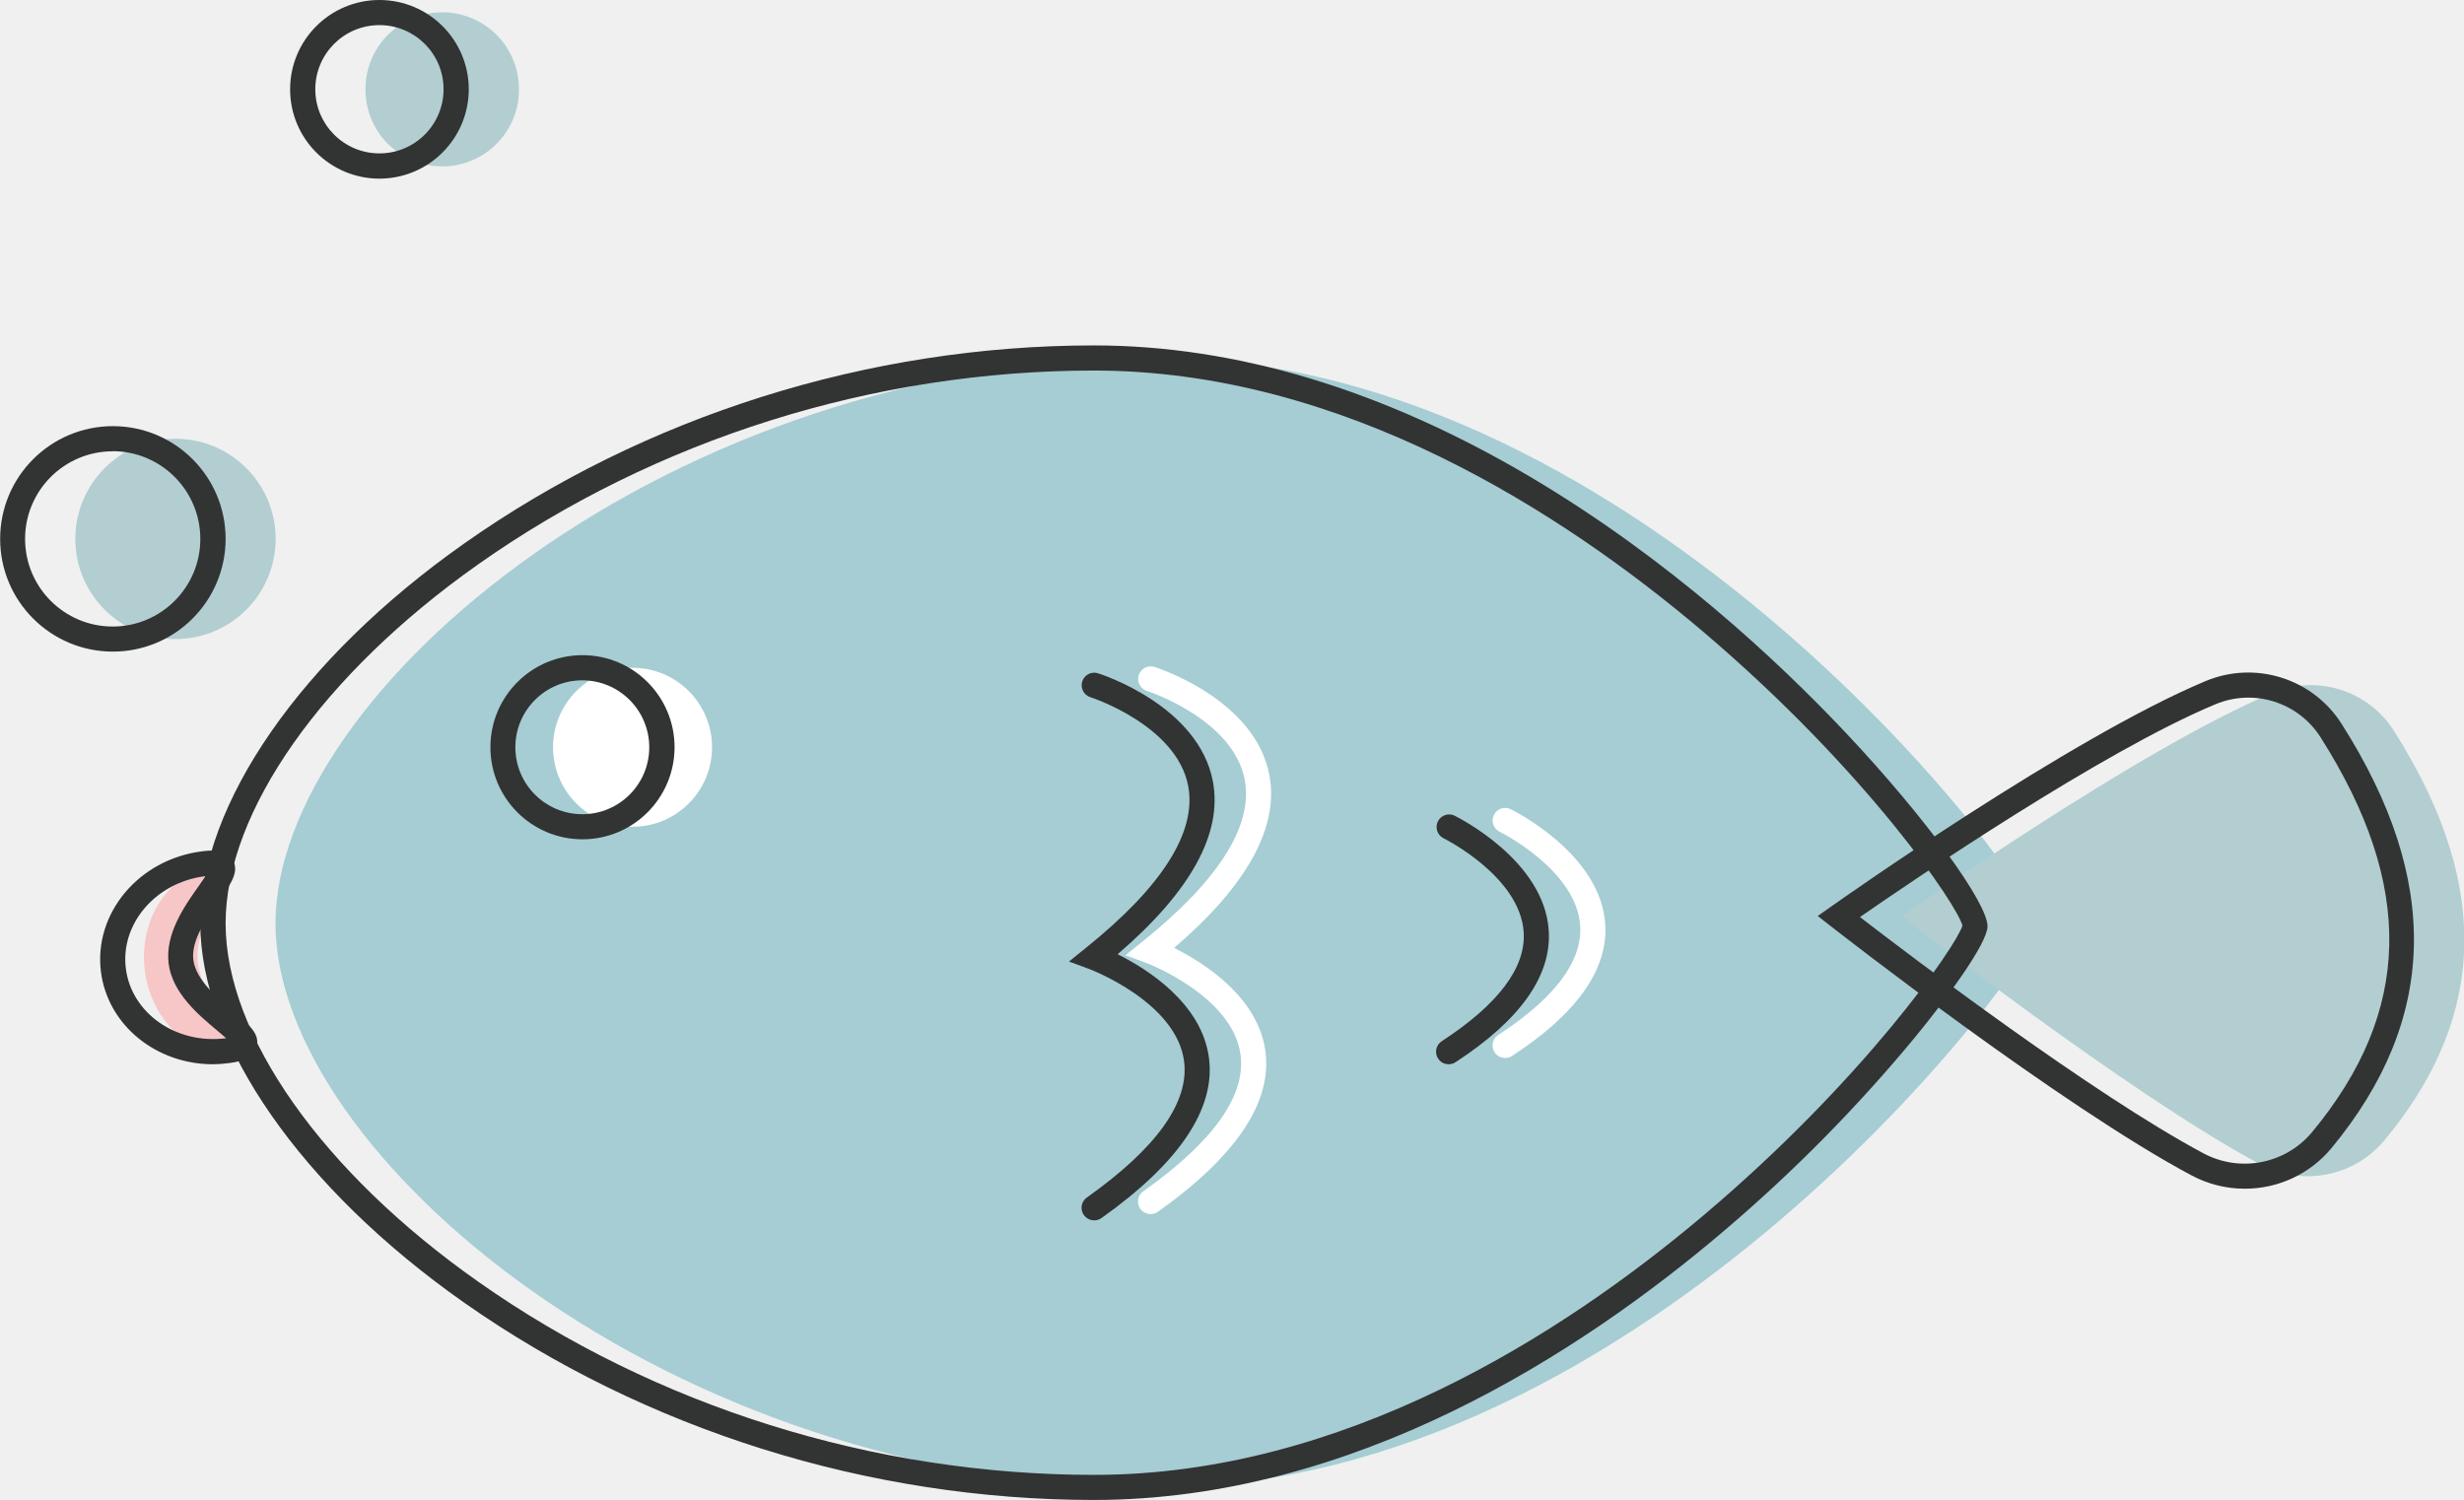
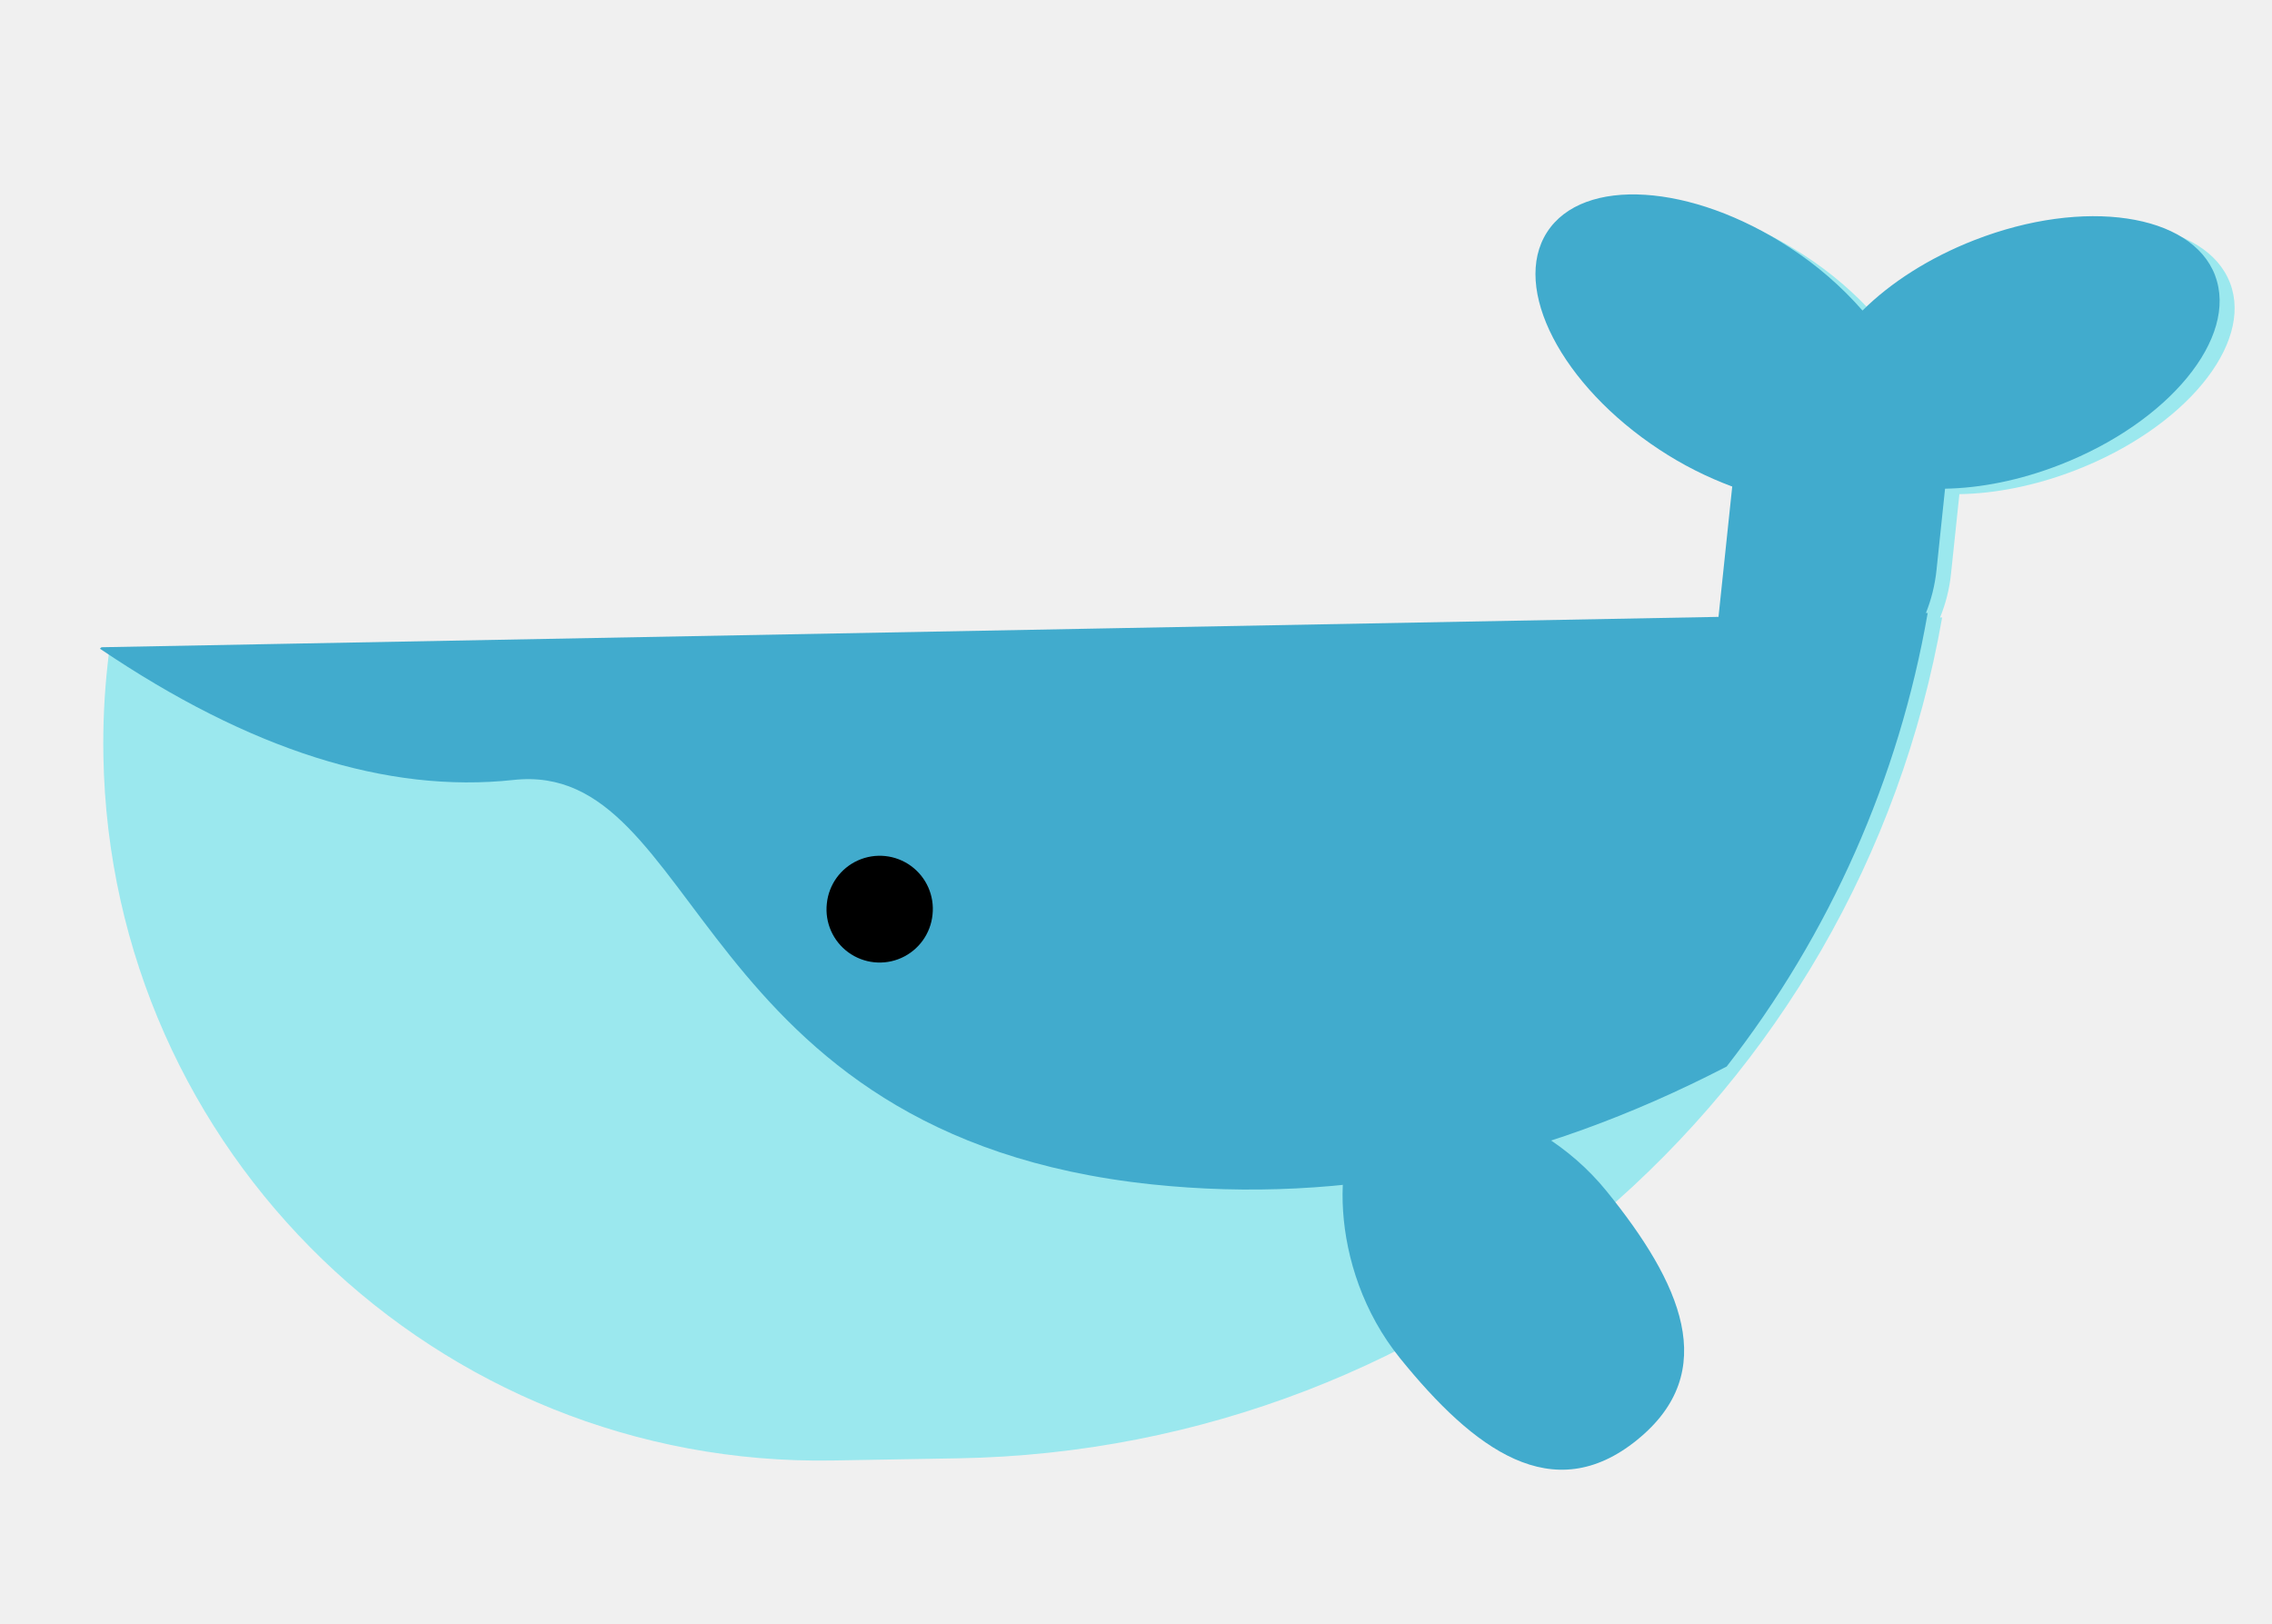
- <svg xmlns="http://www.w3.org/2000/svg" t="1746863158850" class="icon" viewBox="0 0 1682 1024" version="1.1" p-id="40996" width="78.844" height="48">
-   <path d="M1391.026 632.262c-1.435 26.001-269.25 383.152-601.422 383.152S188.061 788.096 188.061 630.39s269.274-385.997 601.446-385.997 603.075 361.918 601.519 387.87z" fill="#A5CDD3" p-id="40997" />
-   <path d="M1298.066 625.671s155.664 121.612 244.879 169.211a68.297 68.297 0 0 0 84.666-16.345c64.065-77.199 78.61-166.293 6.518-279.708a67.179 67.179 0 0 0-82.575-25.903c-92.352 38.697-253.489 152.745-253.489 152.745z" fill="#B2CED1" p-id="40998" />
-   <path d="M119.788 367.902m-68.37 0a68.37 68.37 0 1 0 136.741 0 68.37 68.37 0 1 0-136.741 0Z" fill="#B2CED1" p-id="40999" />
-   <path d="M301.866 61.001m-52.391 0a52.391 52.391 0 1 0 104.781 0 52.391 52.391 0 1 0-104.781 0Z" fill="#B2CED1" p-id="41000" />
-   <path d="M135.136 657.971c4.475 35.122 56.671 57.425 26.487 61.268s-58.374-21.525-62.752-56.647 16.369-66.717 46.578-70.535-14.788 30.792-10.313 65.914z" fill="#F7C6C6" p-id="41001" />
-   <path d="M746.748 1023.976c-153.694 0-306.463-47.915-430.216-134.917-110.91-78.002-179.792-177.116-179.792-258.669s68.881-180.886 179.792-259.132c123.777-87.342 276.571-135.452 430.216-135.452 96.852 0 197.012 30.16 297.634 89.604 94.858 56.063 169.771 126.161 215.862 175.122 54.142 57.45 97.29 116.748 96.487 132.266-0.705 11.991-27.29 48.304-49.837 75.74a1057.468 1057.468 0 0 1-129.882 131.585c-98.482 83.864-253.075 183.853-430.264 183.853z m0-771.022c-150.143 0-299.41 46.991-420.341 132.314-106.411 75.083-172.398 168.992-172.398 245.122s66.084 169.795 172.519 244.635c120.858 85.129 270.15 131.828 420.341 131.828 170.525 0 320.327-96.317 415.914-177.092 110.083-92.985 172.689-184.072 176.849-197.863-3.405-13.572-64.649-105.122-176.751-200.441-95.879-81.432-245.803-178.503-416.133-178.503z" fill="#323333" p-id="41002" />
-   <path d="M1532.339 811.495a76.956 76.956 0 0 1-36.265-9.048c-88.85-47.356-239.747-165.028-246.119-170.014l-9.097-7.102 9.413-6.64c6.616-4.694 162.96-115.045 255.118-153.645a75.521 75.521 0 0 1 93.106 29.187c68.103 107.019 65.671 201.876-7.126 289.753a76.616 76.616 0 0 1-59.031 27.509z m-262.683-185.459c34.684 26.755 159.288 121.223 234.444 161.282a59.882 59.882 0 0 0 74.038-14.253c68.516-82.526 70.365-168.311 6.032-269.614a58.374 58.374 0 0 0-72.043-22.596c-77.783 32.519-206.571 120.299-242.446 145.181zM145.351 726.536c-38.6 0-71.8-26.56-76.445-63.092-5.059-39.865 25.782-76.762 68.76-82.234 5.327-0.681 16.442-2.092 21.161 5.813s-1.07 16.247-9.17 27.606-19.458 27.217-17.658 40.789 16.515 26.001 27.314 35.073 18.436 15.469 15.785 24.322-13.694 10.264-19.02 10.945a84.691 84.691 0 0 1-10.726 0.778z m-5.083-128.374h-0.438c-33.614 4.281-57.79 32.568-53.923 63.068s34.392 51.831 68.103 47.575h0.413c-1.921-1.727-4.135-3.6-6.056-5.205-13.061-10.872-30.841-25.879-33.273-46.018s10.872-39.111 20.698-52.901c1.338-2.019 3.04-4.378 4.475-6.518z" fill="#323333" p-id="41003" />
-   <path d="M431.797 510.139m-54.263 0a54.263 54.263 0 1 0 108.527 0 54.263 54.263 0 1 0-108.527 0Z" fill="#FFFFFF" p-id="41004" />
-   <path d="M397.502 572.964a62.849 62.849 0 1 1 62.971-62.825 62.898 62.898 0 0 1-62.971 62.825z m0-108.527a45.702 45.702 0 1 0 45.702 45.702 45.751 45.751 0 0 0-45.702-45.702zM76.932 444.834a76.956 76.956 0 1 1 77.078-76.932 77.029 77.029 0 0 1-77.078 76.932z m0-136.741a59.809 59.809 0 1 0 59.809 59.809 59.882 59.882 0 0 0-59.809-59.882zM259.01 121.953a60.976 60.976 0 1 1 60.976-60.976 61.049 61.049 0 0 1-60.976 60.976z m0-104.805a43.78 43.78 0 1 0 43.78 43.78 43.78 43.78 0 0 0-43.78-43.78z" fill="#323333" p-id="41005" />
-   <path d="M785.324 828.812a8.562 8.562 0 0 1-4.864-15.566c47.696-33.833 70.049-65.16 66.376-93.106-5.278-40.302-63.822-62.557-64.406-62.776l-14.131-5.254 11.748-9.461c52.05-41.883 75.4-78.975 69.66-110.229-7.783-41.518-66.303-60.612-66.887-60.806a8.574 8.574 0 0 1 5.181-16.345c2.797 0.9 68.833 22.304 78.537 73.94 6.664 35.511-15.202 75.132-65.038 117.915 20.309 10.118 57.425 33.492 62.338 70.73 4.573 34.757-20.139 71.557-73.478 109.451a8.44 8.44 0 0 1-5.035 1.508zM1027.454 722.256a8.562 8.562 0 0 1-4.694-15.737c38.6-25.174 57.401-50.202 55.942-74.354-2.432-38.259-54.482-64.09-54.993-64.357a8.566 8.566 0 1 1 7.516-15.396c2.432 1.216 61.584 30.598 64.576 78.683 1.921 30.792-19.458 61.001-63.652 89.774a8.489 8.489 0 0 1-4.694 1.386z" fill="#FFFFFF" p-id="41006" />
-   <path d="M746.748 833.093a8.586 8.586 0 0 1-4.864-15.566c47.721-33.808 70.049-65.136 66.4-93.106-5.278-40.302-63.822-62.557-64.43-62.776l-14.107-5.254 11.723-9.461c52.05-41.883 75.4-78.975 69.66-110.205-7.759-41.543-66.279-60.636-66.887-60.806a8.562 8.562 0 0 1 5.181-16.32c2.821 0.876 68.833 22.304 78.537 73.916 6.664 35.511-15.202 75.132-65.038 117.915 20.309 10.118 57.425 33.492 62.338 70.73 4.597 34.781-20.139 71.581-73.454 109.451a8.513 8.513 0 0 1-5.059 1.484zM988.878 726.536a8.562 8.562 0 0 1-4.694-15.737c38.6-25.174 57.425-50.177 55.942-74.354-2.432-38.235-54.458-64.09-54.993-64.333a8.586 8.586 0 0 1 7.516-15.42c2.432 1.24 61.609 30.598 64.576 78.683 1.921 30.792-19.458 61.001-63.652 89.774a8.44 8.44 0 0 1-4.694 1.386z" fill="#323333" p-id="41007" />
+ <svg xmlns="http://www.w3.org/2000/svg" t="1746866740175" class="icon" viewBox="0 0 1433 1024" version="1.1" p-id="66368" width="67.172" height="48">
+   <path d="M1406.525 178.421c14.915 38.878-29.017 91.902-98.132 118.428-25.164 9.655-50.195 14.475-72.565 14.819L1230.544 361.94c-1.02 9.702-3.393 18.926-6.901 27.543l1.316-0.049c-53.125 302.578-313.339 525.001-620.474 530.367l-79.033 1.372C275.632 925.543 69.54 726.541 65.207 476.725a452.422 452.422 0 0 1 2.703-57.956l1.017-9.141 1023.677-17.892 8.573-81.564a226.956 226.956 0 0 1-45.948-23.082c-62.09-40.317-94.038-101.316-71.347-136.241 22.673-34.927 91.388-30.569 153.494 9.768a222.301 222.301 0 0 1 46.114 39.499c17.602-17.32 42.034-33.005 70.846-44.055 69.118-26.545 137.256-16.519 152.171 22.359z" fill="#9BE8EE" p-id="66369" />
+   <path d="M1397.093 173.76c14.849 39.152-29.018 92.632-97.958 119.439-25.084 9.775-50.028 14.661-72.344 15.03l-5.408 51.456c-0.996 9.48-3.295 18.524-6.672 26.968l1.127-0.031a644.841 644.841 0 0 1-126.798 286.074C968.669 735.002 847.917 759.79 726.729 747.052 435.099 716.401 443.209 478.938 323.902 491.934c-79.539 8.676-166.496-18.941-260.876-82.795l0.072 0.026 0.012-0.111 0.91-0.822 1019.878-19.153 8.659-82.21a224.721 224.721 0 0 1-45.805-23.198C984.878 243.077 953.105 181.666 975.751 146.455 998.401 111.207 1066.911 115.562 1128.807 156.121a221.594 221.594 0 0 1 45.92 39.741c17.562-17.474 41.968-33.274 70.701-44.463 68.941-26.826 136.855-16.805 151.702 22.366z" fill="#41ABCD" p-id="66370" />
+   <path d="M1032.556 908.2c53.282-43.13 27.348-99.36-19.247-156.9-46.595-57.54-125.794-70.619-149.467-51.466-23.677 19.19-27.35 99.378 19.245 156.918 46.595 57.54 96.204 94.598 149.467 51.466z" fill="#41ABCD" p-id="66371" />
+   <path d="M554.83 573.434m-33.329-3.503a33.513 33.513 0 1 0 66.658 7.006 33.513 33.513 0 1 0-66.658-7.006Z" fill="#000000" p-id="66372" />
</svg>
